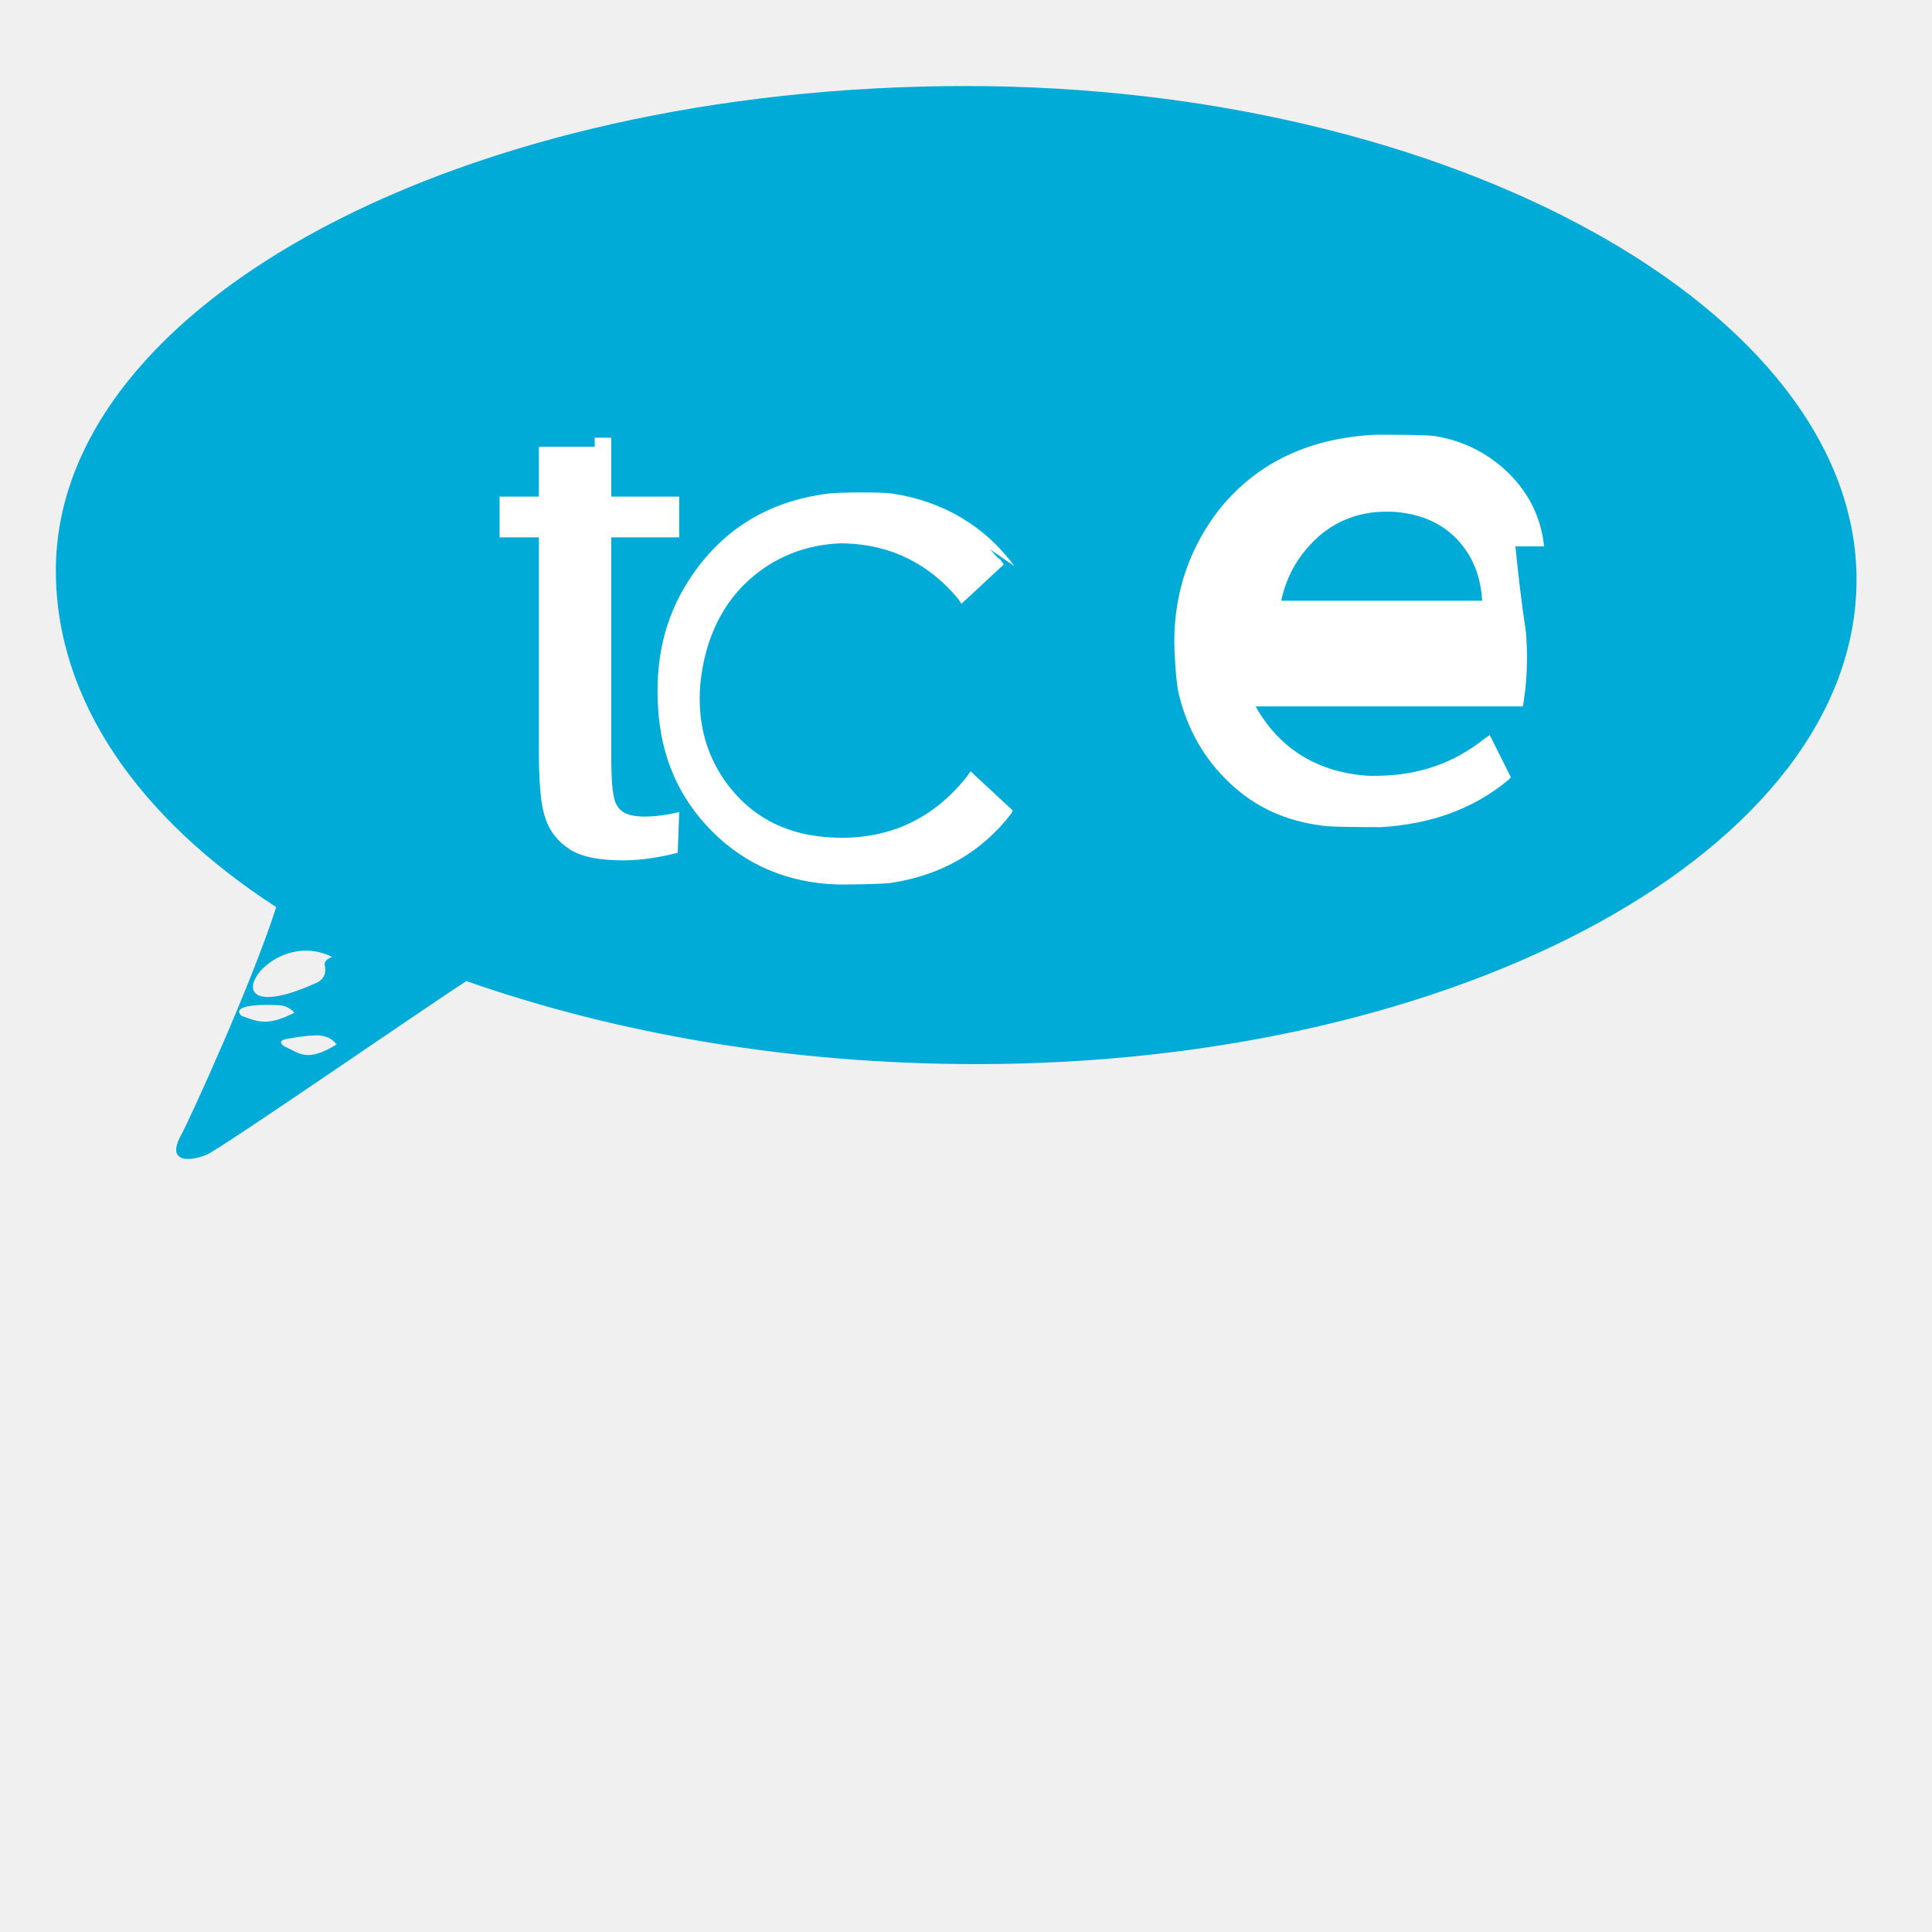
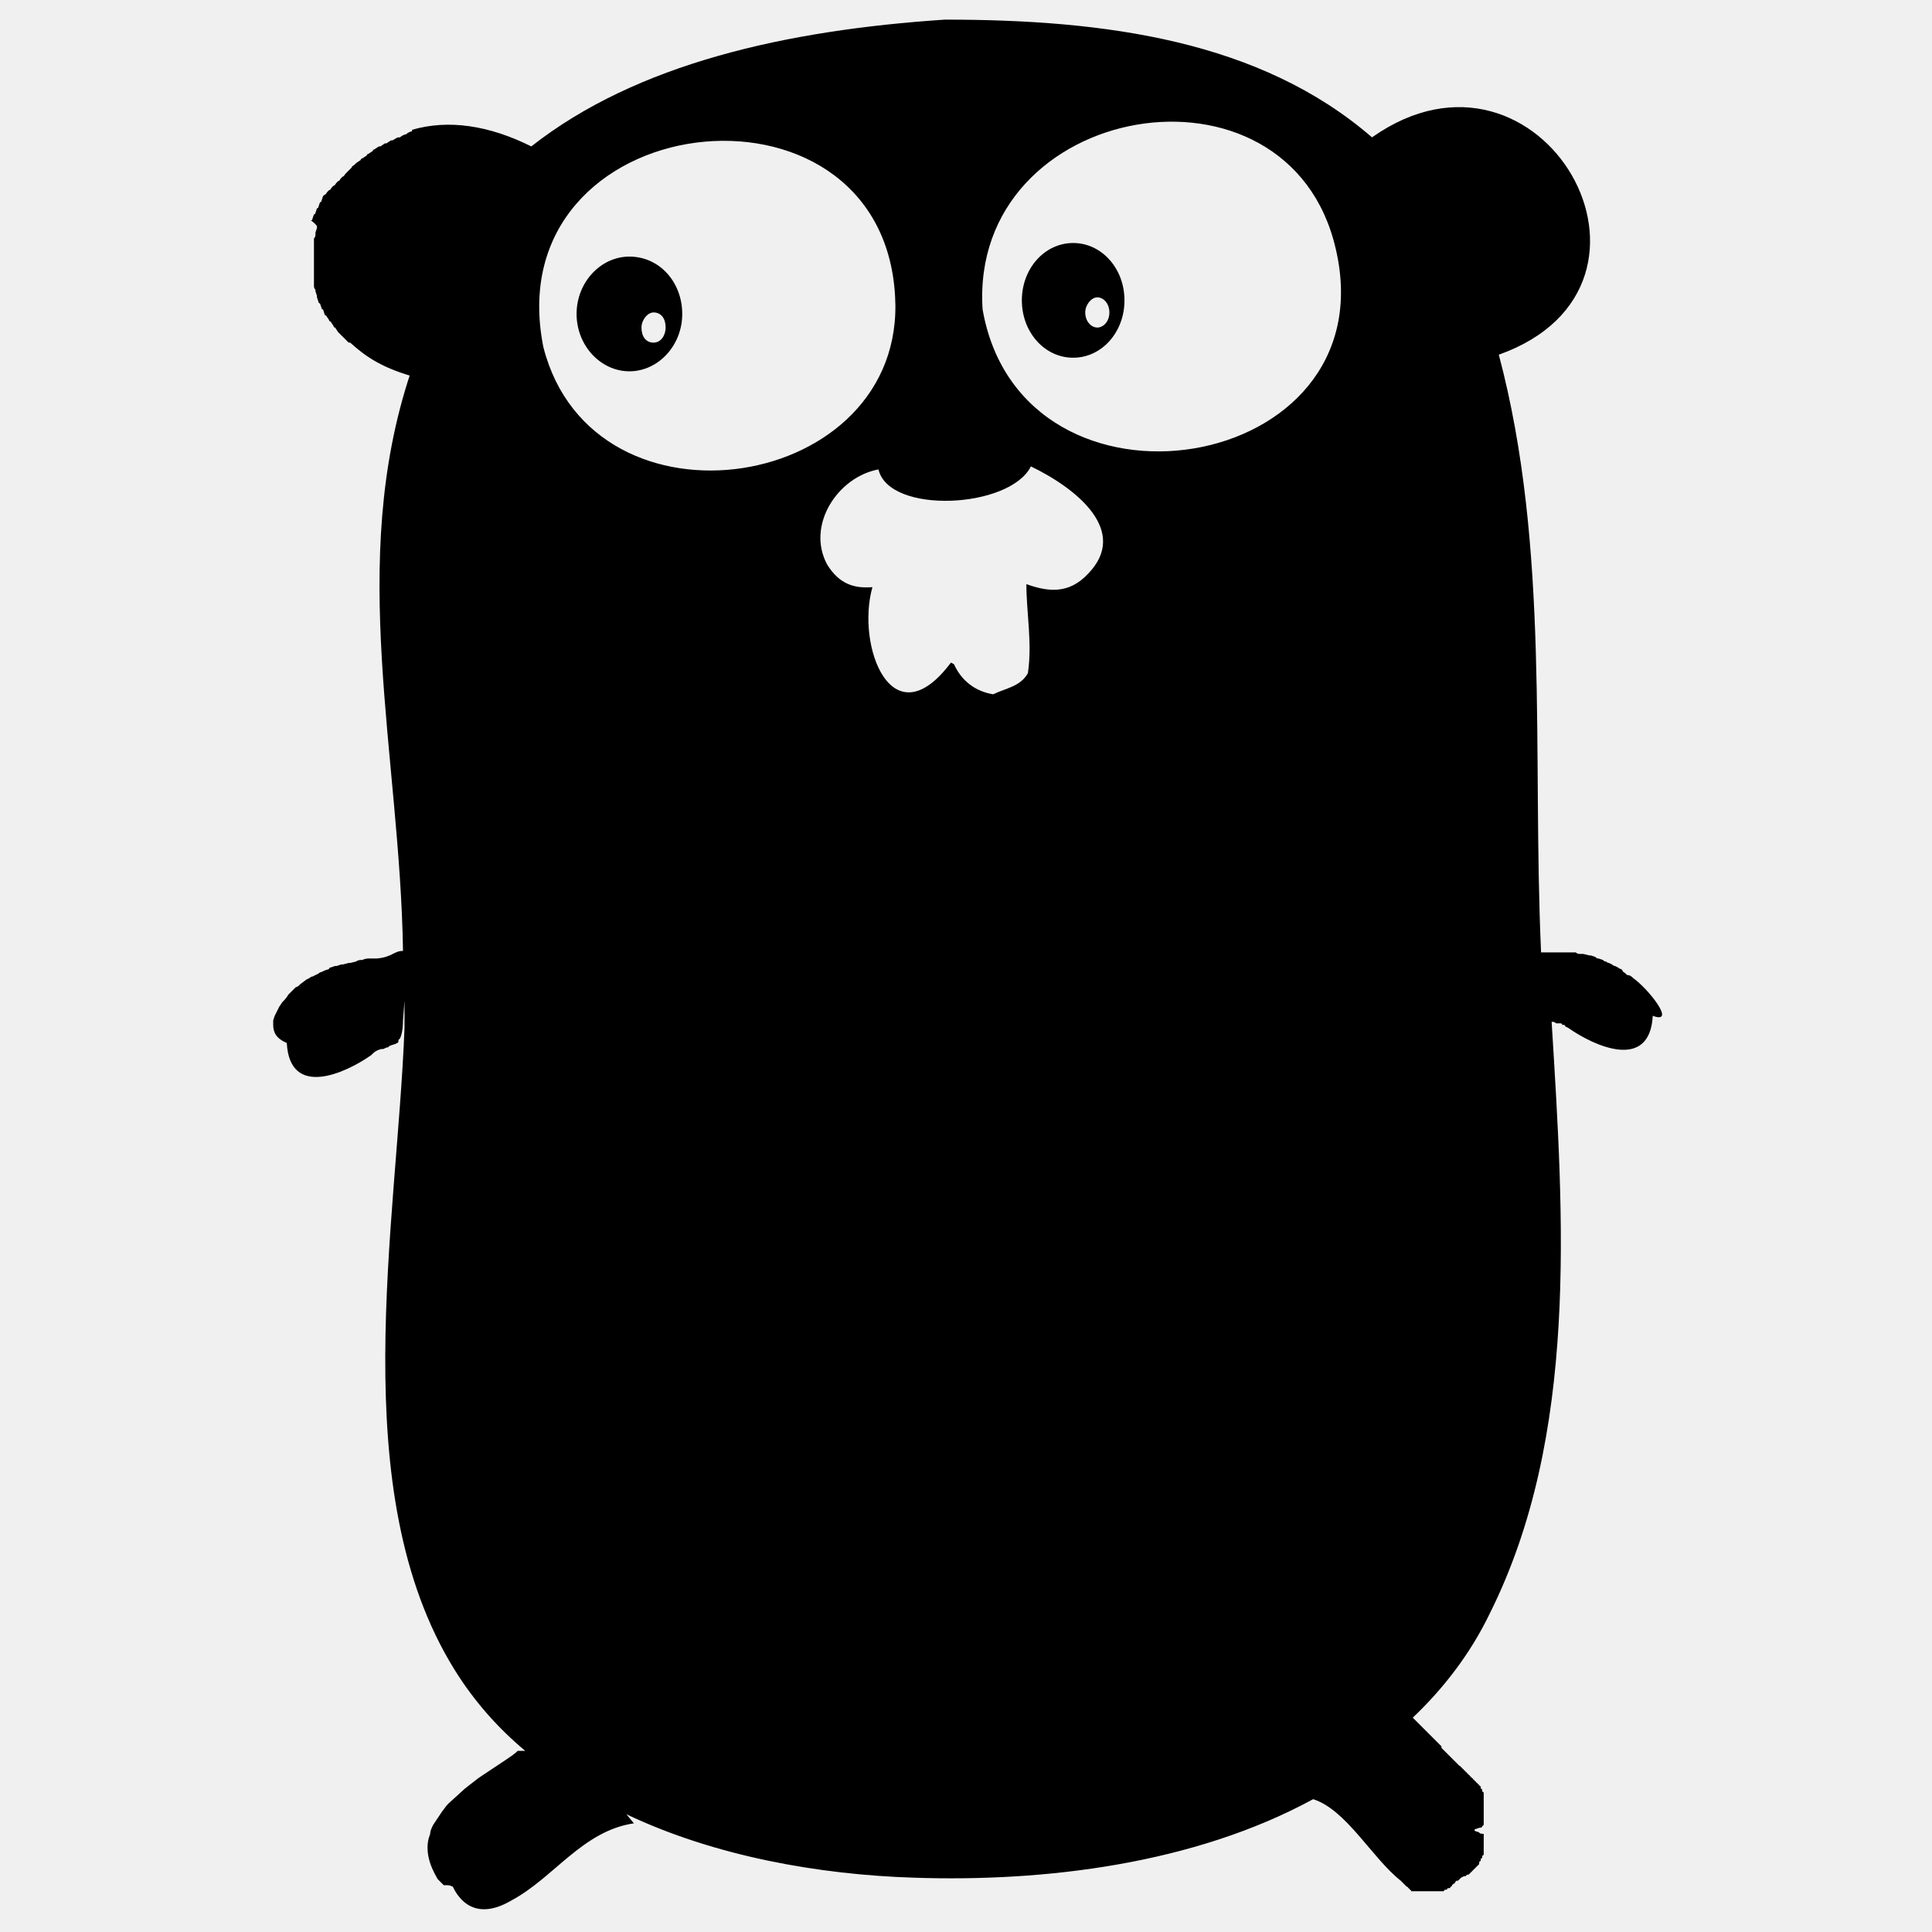
<svg xmlns="http://www.w3.org/2000/svg" viewBox="0 0 128 128">
-   <path fill="#00ACD7" d="M18.8 69.3s-.6-.4.4-.5c1-.2 1.7-.2 1.7-.2s.9-.1 1.4.6c-2 1.2-2.4.6-3.5.1zm-2.8-2s-.5-.4.3-.6c.8-.2 2.2-.1 2.2-.1s.6 0 1 .5c-1.8.9-2.4.6-3.5.2zm5.5-3.4s.3.8-.5 1.2c-7.7 3.5-3.4-3.9 1-1.7-.3.1-.5.3-.5.5zM64 5.7C30.8 5.7 3.7 20 3.7 37.8c0 8.6 5.5 16.4 14.6 22.3-1.6 5-5.7 14-6.3 15.1-1 1.8.5 1.8 1.7 1.3 1.1-.5 14.4-9.7 17.2-11.5 10 3.5 21.5 5.5 33.8 5.5 32.2 0 58.3-14.3 58.3-32.1S96.2 5.7 64 5.7z" />
-   <path fill="#fff" d="M102.3 36.2c-.2-1.9-1-3.5-2.3-4.8-1.3-1.3-3-2.2-4.9-2.5-.5-.1-3.2-.1-3.9-.1-4.4.2-7.8 1.8-10.3 4.8-2 2.5-3.1 5.5-3.1 8.9 0 .6.1 2.7.3 3.5.6 2.4 1.7 4.3 3.4 5.9 1.7 1.6 3.7 2.5 6.1 2.8.5.1 3.2.1 3.9.1 3.3-.2 6.1-1.2 8.4-3.1l.2-.2-.7-1.4-.7-1.4-.3.2c-2.1 1.7-4.5 2.5-7.3 2.5h-.4c-3.3-.2-5.8-1.7-7.4-4.4l-.1-.2h17.7l.1-.7c.2-1.4.2-2.9.1-4.2-.3-2-.5-3.7-.7-5.7zm-17.4 3.5c.4-1.7 1.2-3 2.4-4.1 1.2-1.1 2.8-1.7 4.5-1.7h.4c1.8.1 3.3.7 4.4 1.9 1 1.1 1.5 2.4 1.6 4h-13.3z" />
-   <path fill="#fff" d="M67.2 37.5c-1.9-2.6-4.7-4.3-8.1-4.8-.6-.1-3.3-.1-4.2 0-4.1.5-7.2 2.5-9.3 5.8-1.6 2.5-2.2 5.3-2 8.4.2 3.3 1.4 6 3.6 8.2 2.2 2.2 5 3.4 8.3 3.5.4 0 2.5 0 3.5-.1 3.3-.5 6-2 8-4.6l.1-.2-1.4-1.3-1.4-1.3-.2.3c-2.2 2.8-5.1 4.2-8.7 4.1-3.3-.1-5.7-1.4-7.4-3.8-1.3-1.9-1.8-4-1.6-6.4.3-3 1.5-5.5 3.6-7.2 1.6-1.3 3.5-2 5.6-2.1h.4c3.1.1 5.6 1.4 7.5 3.7l.2.3 1.4-1.3 1.4-1.3-.2-.3c-.3-.2-.5-.5-.7-.7z" />
-   <path fill="#fff" d="M39.4 29.6h-3.7v3.3h-2.6v2.7h2.6v13.9c0 2.2.1 3.7.4 4.6.3 1 .9 1.7 1.7 2.2.8.5 2 .7 3.5.7 1.2 0 2.4-.2 3.6-.5l.1-2.7c-.8.2-1.6.3-2.3.3-.9 0-1.5-.2-1.8-.7-.3-.4-.4-1.5-.4-3.2V35.6h4.5v-2.7h-4.5V29h-1.1v.6z" />
+   <path d="M108.2 64.8c-.1-.1-.2-.2-.4-.2l-.1-.1c-.1-.1-.2-.1-.2-.2l-.1-.1c-.1 0-.2-.1-.2-.1l-.2-.1c-.1 0-.2-.1-.2-.1l-.2-.1c-.1 0-.2-.1-.2-.1-.1 0-.1 0-.2-.1l-.3-.1c-.1 0-.1 0-.2-.1l-.3-.1h-.1l-.4-.1h-.2c-.1 0-.2 0-.3-.1h-2.3c-.6-13.3.6-26.8-2.8-39.6 12.9-4.6 2.8-22.3-8.4-14.4-7.4-6.4-17.6-7.8-28.3-7.8-10.5.7-20.4 2.9-27.4 8.4-2.8-1.4-5.5-1.8-7.9-1.1v.1c-.1 0-.3.1-.4.2-.1 0-.3.1-.4.2h-.1c-.1 0-.2.1-.4.2h-.1l-.3.2h-.1l-.3.2h-.1l-.3.2s-.1 0-.1.1l-.3.2s-.1 0-.1.1l-.3.2s-.1 0-.1.1l-.3.2-.1.1c-.1.1-.2.1-.2.2l-.1.1-.2.2-.1.1c-.1.1-.1.2-.2.2l-.1.1c-.1.1-.1.2-.2.2l-.1.1c-.1.1-.1.2-.2.2l-.1.1c-.1.1-.1.2-.2.2l-.1.1c-.1.1-.1.2-.2.2l-.1.1-.1.3s0 .1-.1.1l-.1.3s0 .1-.1.1l-.1.3s0 .1-.1.1l-.1.3s0 .1-.1.1c.4.3.4.4.4.4v.1l-.1.3v.1c0 .1 0 .2-.1.3v3.1c0 .1 0 .2.1.3v.1l.1.3v.1l.1.3s0 .1.1.1l.1.3s0 .1.1.1l.1.3s0 .1.1.1l.2.3s0 .1.1.1l.2.3s0 .1.1.1l.2.3.1.1.3.3.3.3h.1c1 .9 2 1.6 4 2.2v-.2C23 37.3 26.5 50 26.7 63c-.6 0-.7.4-1.7.5h-.5c-.1 0-.3 0-.5.1-.1 0-.3 0-.4.1l-.4.1h-.1l-.4.1h-.1l-.3.1h-.1l-.3.1s-.1 0-.1.1l-.3.1-.2.1c-.1 0-.2.1-.2.1l-.2.1-.2.1c-.1 0-.2.1-.2.1l-.2.1-.4.3c-.1.1-.2.2-.3.2l-.4.4-.1.1c-.1.2-.3.4-.4.5l-.2.3-.3.6-.1.3v.3c0 .5.2.9.9 1.2.2 3.7 3.9 2 5.6.8l.1-.1c.2-.2.5-.3.6-.3h.1l.2-.1c.1 0 .1 0 .2-.1.2-.1.4-.1.5-.2.1 0 .1-.1.1-.2l.1-.1c.1-.2.2-.6.2-1.2l.1-1.3v1.8c-.5 13.1-4 30.7 3.3 42.5 1.3 2.1 2.9 3.9 4.7 5.4h-.5c-.2.2-.5.4-.8.6l-.9.6-.3.2-.6.4-.9.7-1.1 1c-.2.2-.3.4-.4.5l-.4.6-.2.3c-.1.2-.2.4-.2.6l-.1.3q-.3 1.2.6 2.7l.4.4h.2c.1 0 .2 0 .4.1.2.4 1.2 2.5 3.9.9 2.8-1.5 4.7-4.6 8.1-5.1l-.5-.6c5.9 2.8 12.8 4 19 4.2 8.7.3 18.6-.9 26.5-5.2 2.2.7 3.9 3.9 5.8 5.4l.1.1.1.1.1.1.1.1s.1 0 .1.1c0 0 .1 0 .1.1 0 0 .1 0 .1.1h2.1s.1 0 .1-.1h.1s.1 0 .1-.1h.1s.1 0 .1-.1c0 0 .1 0 .1-.1l.1-.1s.1 0 .1-.1l.1-.1h.1l.2-.2.2-.1h.1l.1-.1h.1l.1-.1.1-.1.1-.1.1-.1.1-.1.1-.1.1-.1v-.1s0-.1.1-.1v-.1s0-.1.1-.1v-.1s0-.1.1-.1v-1.4s-.3 0-.3-.1l-.3-.1v-.1l.3-.1s.2 0 .2-.1l.1-.1v-2.1s0-.1-.1-.1v-.1s0-.1-.1-.1v-.1s0-.1-.1-.1c0 0 0-.1-.1-.1 0 0 0-.1-.1-.1 0 0 0-.1-.1-.1 0 0 0-.1-.1-.1 0 0 0-.1-.1-.1 0 0 0-.1-.1-.1 0 0 0-.1-.1-.1 0 0 0-.1-.1-.1 0 0 0-.1-.1-.1 0 0 0-.1-.1-.1 0 0 0-.1-.1-.1 0 0 0-.1-.1-.1 0 0 0-.1-.1-.1l-.1-.1-.1-.1-.1-.1-.1-.1-.1-.1-.1-.1-.1-.1-.1-.1-.1-.1-.1-.1-.1-.1-.1-.1v-.1l-.1-.1-.1-.1-.1-.1-.1-.1-.1-.1-.1-.1-.1-.1-.1-.1-.1-.1-.1-.1-.1-.1-.1-.1-.1-.1-.1-.1-.1-.1-.1-.1-.1-.1-.1-.1-.1-.1c2-1.9 3.8-4.2 5.1-6.9 5.9-11.8 4.9-26.2 4.1-39.2h.1c.1 0 .2.1.2.1h.3s.1 0 .1.1h.1s.1 0 .1.1l.2.1c1.7 1.2 5.4 2.9 5.6-.8 1.6.6-.3-1.8-1.3-2.5M36 23C32.8 7 58.4 4 59.3 19.6c.8 13-20 16.3-23.3 3.4m36.1 15c-1.3 1.4-2.7 1.2-4.1.7 0 1.9.4 3.9.1 5.9-.5.9-1.5 1-2.3 1.4-1.2-.2-2.1-.9-2.6-2l-.2-.1c-3.9 5.2-6.3-1.1-5.2-5-1.2.1-2.2-.2-3-1.5-1.4-2.6.7-5.8 3.4-6.3.7 3 8.7 2.6 10.1-.2 3.1 1.5 6.5 4.3 3.8 7.1m-7-17.5c-.9-13.8 20.3-17.5 23.4-4 3.5 15-20.8 18.9-23.4 4M41.7 17c-1.9 0-3.5 1.7-3.5 3.8s1.6 3.8 3.5 3.8 3.5-1.7 3.5-3.8-1.5-3.8-3.5-3.8m1.6 5.7c-.5 0-.8-.4-.8-1 0-.5.4-1 .8-1 .5 0 .8.4.8 1 0 .5-.3 1-.8 1m27.8-6.6c-1.9 0-3.4 1.7-3.4 3.8s1.5 3.8 3.4 3.8 3.4-1.7 3.4-3.8-1.5-3.8-3.4-3.8m1.6 5.6c-.4 0-.8-.4-.8-1 0-.5.4-1 .8-1s.8.4.8 1-.4 1-.8 1" />
</svg>
